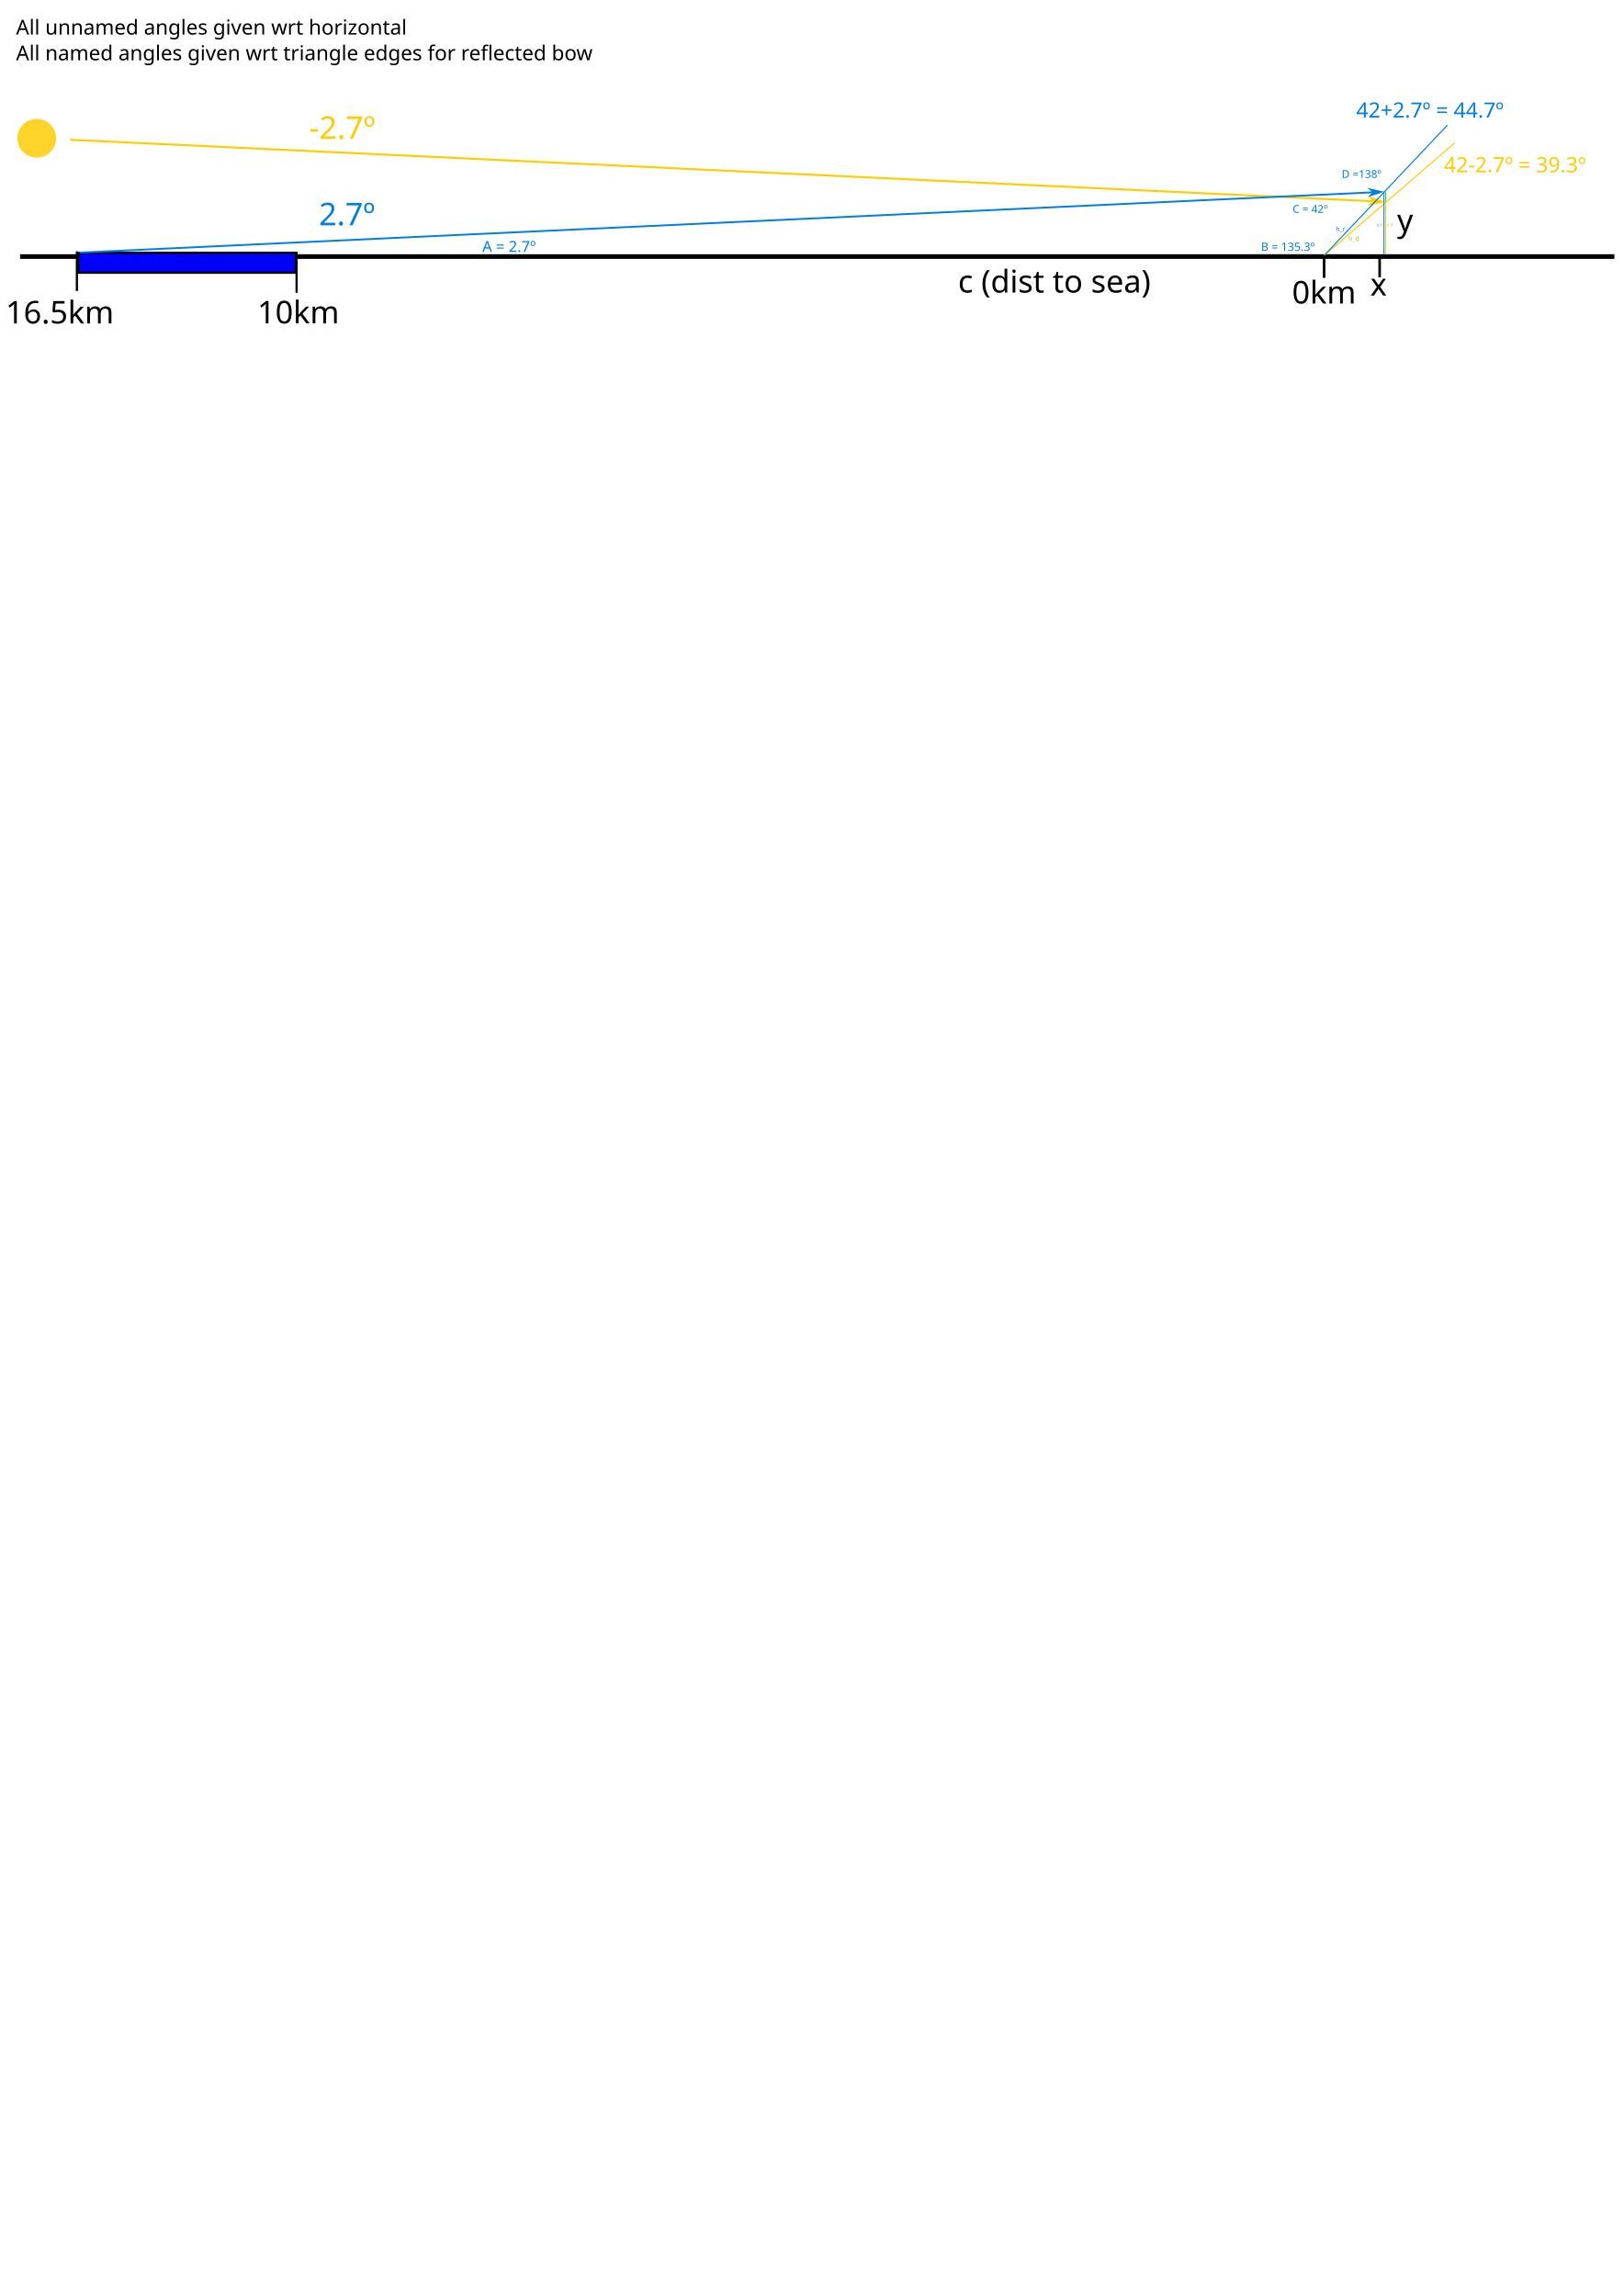
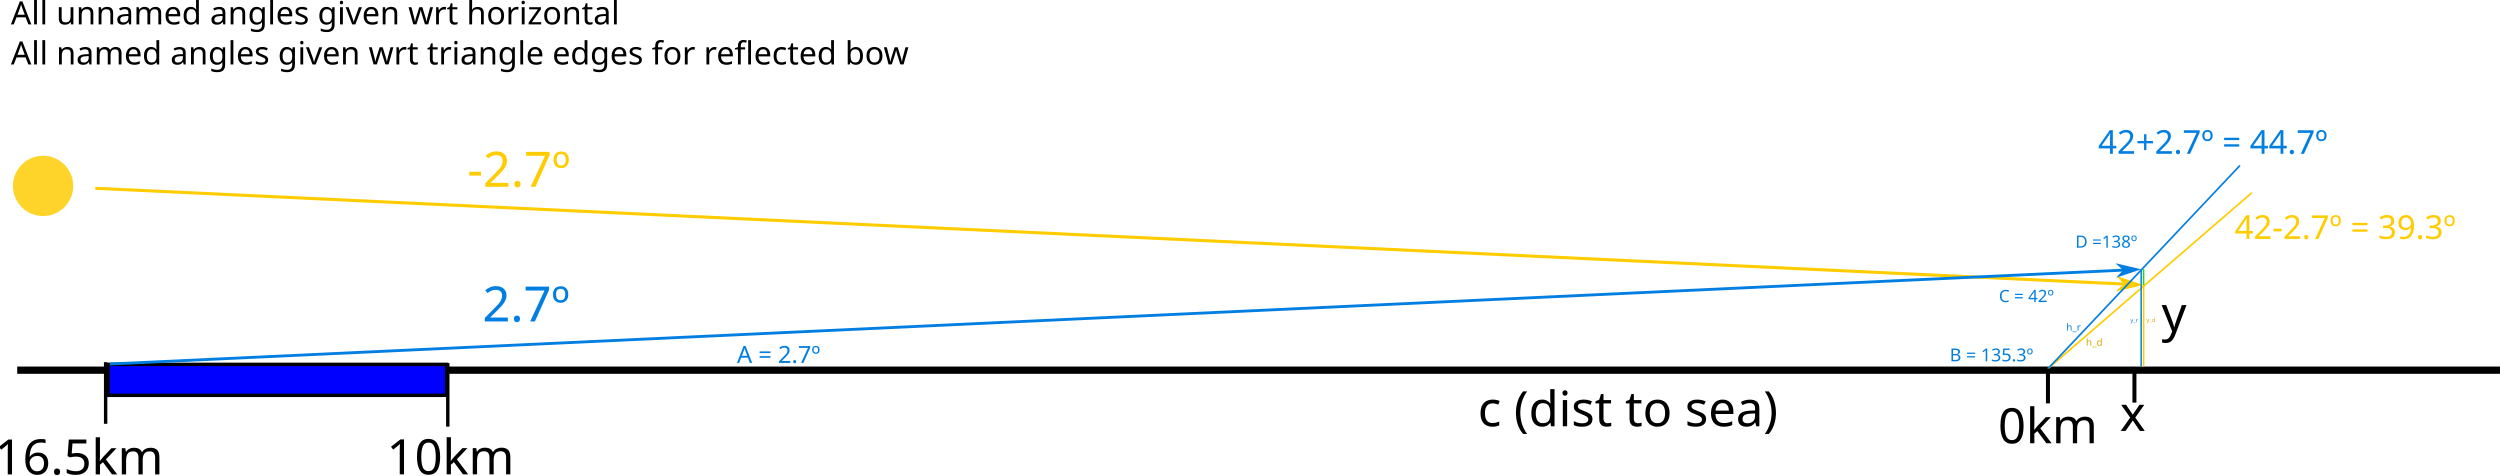
- <svg xmlns="http://www.w3.org/2000/svg" width="210mm" height="297mm" viewBox="0 0 744.094 1052.362" id="svg2" version="1.1">
+ <svg xmlns="http://www.w3.org/2000/svg" width="207.619mm" height="39.455mm" viewBox="0 0 735.657 139.803" id="svg2" version="1.1">
  <defs id="defs4">
-     <marker style="overflow:visible;" id="marker5529" refX="0.0" refY="0.0" orient="auto">
-       <path transform="scale(0.4) rotate(180) translate(10,0)" style="fill-rule:evenodd;fill:context-stroke;stroke:context-stroke;stroke-width:1.0pt;" d="M 0.0,0.0 L 5.0,-5.0 L -12.5,0.0 L 5.0,5.0 L 0.0,0.0 z " id="path5277" />
+     <marker style="overflow:visible" id="marker5529" refX="0" refY="0" orient="auto">
+       <path transform="matrix(-0.4,0,0,-0.4,-4,0)" style="fill:context-stroke;fill-rule:evenodd;stroke:context-stroke;stroke-width:1pt" d="M 0,0 5,-5 -12.5,0 5,5 Z" id="path5277" />
    </marker>
-     <marker orient="auto" refY="0.0" refX="0.0" id="marker13084" style="overflow:visible">
-       <path id="path13086" d="M 0.0,0.0 L 5.0,-5.0 L -12.5,0.0 L 5.0,5.0 L 0.0,0.0 z " style="fill-rule:evenodd;stroke:#00b4e1;stroke-width:1pt;stroke-opacity:1;fill:#00b4e1;fill-opacity:1" transform="scale(0.4) translate(10,0)" />
+     <marker orient="auto" refY="0" refX="0" id="marker13084" style="overflow:visible">
+       <path id="path13086" d="M 0,0 5,-5 -12.5,0 5,5 Z" style="fill:#00b4e1;fill-opacity:1;fill-rule:evenodd;stroke:#00b4e1;stroke-width:1pt;stroke-opacity:1" transform="matrix(0.4,0,0,0.4,4,0)" />
    </marker>
-     <marker orient="auto" refY="0.0" refX="0.0" id="Arrow1Mend" style="overflow:visible;">
-       <path id="path12275" d="M 0.0,0.0 L 5.0,-5.0 L -12.5,0.0 L 5.0,5.0 L 0.0,0.0 z " style="fill-rule:evenodd;stroke:#ff0000;stroke-width:1pt;stroke-opacity:1;fill:#ff0000;fill-opacity:1" transform="scale(0.4) rotate(180) translate(10,0)" />
+     <marker orient="auto" refY="0" refX="0" id="Arrow1Mend" style="overflow:visible">
+       <path id="path12275" d="M 0,0 5,-5 -12.5,0 5,5 Z" style="fill:#ff0000;fill-opacity:1;fill-rule:evenodd;stroke:#ff0000;stroke-width:1pt;stroke-opacity:1" transform="matrix(-0.4,0,0,-0.4,-4,0)" />
    </marker>
-     <marker orient="auto" refY="0.0" refX="0.0" id="marker12767" style="overflow:visible;">
-       <path id="path12287" style="fill-rule:evenodd;stroke-width:0.625;stroke-linejoin:round;stroke:#ff0000;stroke-opacity:1;fill:#ff0000;fill-opacity:1" d="M 8.719,4.034 L -2.207,0.016 L 8.719,-4.002 C 6.973,-1.63 6.983,1.616 8.719,4.034 z " transform="scale(1.1) rotate(180) translate(1,0)" />
+     <marker orient="auto" refY="0" refX="0" id="marker12767" style="overflow:visible">
+       <path id="path12287" style="fill:#ff0000;fill-opacity:1;fill-rule:evenodd;stroke:#ff0000;stroke-width:0.625;stroke-linejoin:round;stroke-opacity:1" d="M 8.719,4.034 -2.207,0.016 8.719,-4.002 c -1.745,2.372 -1.735,5.617 -6e-7,8.035 z" transform="matrix(-1.1,0,0,-1.1,-1.1,0)" />
    </marker>
-     <marker orient="auto" refY="0.0" refX="0.0" id="Arrow1Mstart" style="overflow:visible">
-       <path id="path12272" d="M 0.0,0.0 L 5.0,-5.0 L -12.5,0.0 L 5.0,5.0 L 0.0,0.0 z " style="fill-rule:evenodd;stroke:#000000;stroke-width:1pt;stroke-opacity:1;fill:#007ee1;fill-opacity:1" transform="scale(0.4) translate(10,0)" />
+     <marker orient="auto" refY="0" refX="0" id="Arrow1Mstart" style="overflow:visible">
+       <path id="path12272" d="M 0,0 5,-5 -12.5,0 5,5 Z" style="fill:#007ee1;fill-opacity:1;fill-rule:evenodd;stroke:#000000;stroke-width:1pt;stroke-opacity:1" transform="matrix(0.4,0,0,0.4,4,0)" />
    </marker>
-     <marker orient="auto" refY="0.0" refX="0.0" id="marker12522" style="overflow:visible">
-       <path id="path12266" d="M 0.0,0.0 L 5.0,-5.0 L -12.5,0.0 L 5.0,5.0 L 0.0,0.0 z " style="fill-rule:evenodd;stroke:#007ee1;stroke-width:1pt;stroke-opacity:1;fill:#007ee1;fill-opacity:1" transform="scale(0.8) translate(12.5,0)" />
+     <marker orient="auto" refY="0" refX="0" id="marker12522" style="overflow:visible">
+       <path id="path12266" d="M 0,0 5,-5 -12.5,0 5,5 Z" style="fill:#007ee1;fill-opacity:1;fill-rule:evenodd;stroke:#007ee1;stroke-width:1pt;stroke-opacity:1" transform="matrix(0.8,0,0,0.8,10,0)" />
    </marker>
    <marker style="overflow:visible" id="marker12138" refX="0" refY="0" orient="auto">
      <path transform="matrix(-1.1,0,0,-1.1,-1.1,0)" d="M 8.719,4.034 -2.207,0.016 8.719,-4.002 c -1.745,2.372 -1.735,5.617 -6e-7,8.035 z" style="fill:#007ee1;fill-opacity:1;fill-rule:evenodd;stroke:#007ee1;stroke-width:0.625;stroke-linejoin:round;stroke-opacity:1" id="path12140" />
    </marker>
    <marker style="overflow:visible" id="marker12002" refX="0" refY="0" orient="auto">
-       <path transform="matrix(0.8,0,0,0.8,10,0)" style="fill:#007ee1;fill-opacity:1;fill-rule:evenodd;stroke:#007ee1;stroke-width:1pt;stroke-opacity:1" d="M 0,0 5,-5 -12.5,0 5,5 0,0 Z" id="path12004" />
+       <path transform="matrix(0.8,0,0,0.8,10,0)" style="fill:#007ee1;fill-opacity:1;fill-rule:evenodd;stroke:#007ee1;stroke-width:1pt;stroke-opacity:1" d="M 0,0 5,-5 -12.5,0 5,5 Z" id="path12004" />
    </marker>
-     <marker orient="auto" refY="0.0" refX="0.0" id="marker8391" style="overflow:visible">
-       <path id="path8393" d="M 0.0,0.0 L 5.0,-5.0 L -12.5,0.0 L 5.0,5.0 L 0.0,0.0 z " style="fill-rule:evenodd;stroke:#007ee1;stroke-width:1pt;stroke-opacity:1;fill:#007ee1;fill-opacity:1" transform="scale(0.8) translate(12.5,0)" />
+     <marker orient="auto" refY="0" refX="0" id="marker8391" style="overflow:visible">
+       <path id="path8393" d="M 0,0 5,-5 -12.5,0 5,5 Z" style="fill:#007ee1;fill-opacity:1;fill-rule:evenodd;stroke:#007ee1;stroke-width:1pt;stroke-opacity:1" transform="matrix(0.8,0,0,0.8,10,0)" />
    </marker>
-     <marker orient="auto" refY="0.0" refX="0.0" id="Arrow2Lend" style="overflow:visible;">
-       <path id="path4188" style="fill-rule:evenodd;stroke-width:0.625;stroke-linejoin:round;stroke:#ff0000;stroke-opacity:1;fill:#ff0000;fill-opacity:1" d="M 8.719,4.034 L -2.207,0.016 L 8.719,-4.002 C 6.973,-1.63 6.983,1.616 8.719,4.034 z " transform="scale(1.1) rotate(180) translate(1,0)" />
+     <marker orient="auto" refY="0" refX="0" id="Arrow2Lend" style="overflow:visible">
+       <path id="path4188" style="fill:#ff0000;fill-opacity:1;fill-rule:evenodd;stroke:#ff0000;stroke-width:0.625;stroke-linejoin:round;stroke-opacity:1" d="M 8.719,4.034 -2.207,0.016 8.719,-4.002 c -1.745,2.372 -1.735,5.617 -6e-7,8.035 z" transform="matrix(-1.1,0,0,-1.1,-1.1,0)" />
    </marker>
-     <marker orient="auto" refY="0.0" refX="0.0" id="Arrow1Lend" style="overflow:visible;">
-       <path id="path4170" d="M 0.0,0.0 L 5.0,-5.0 L -12.5,0.0 L 5.0,5.0 L 0.0,0.0 z " style="fill-rule:evenodd;stroke:#ff0000;stroke-width:1pt;stroke-opacity:1;fill:#ff0000;fill-opacity:1" transform="scale(0.8) rotate(180) translate(12.5,0)" />
+     <marker orient="auto" refY="0" refX="0" id="Arrow1Lend" style="overflow:visible">
+       <path id="path4170" d="M 0,0 5,-5 -12.5,0 5,5 Z" style="fill:#ff0000;fill-opacity:1;fill-rule:evenodd;stroke:#ff0000;stroke-width:1pt;stroke-opacity:1" transform="matrix(-0.8,0,0,-0.8,-10,0)" />
    </marker>
-     <marker orient="auto" refY="0.0" refX="0.0" id="Arrow1Lstart" style="overflow:visible">
-       <path id="path4167" d="M 0.0,0.0 L 5.0,-5.0 L -12.5,0.0 L 5.0,5.0 L 0.0,0.0 z " style="fill-rule:evenodd;stroke:#000000;stroke-width:1pt;stroke-opacity:1;fill:#000000;fill-opacity:1" transform="scale(0.8) translate(12.5,0)" />
+     <marker orient="auto" refY="0" refX="0" id="Arrow1Lstart" style="overflow:visible">
+       <path id="path4167" d="M 0,0 5,-5 -12.5,0 5,5 Z" style="fill:#000000;fill-opacity:1;fill-rule:evenodd;stroke:#000000;stroke-width:1pt;stroke-opacity:1" transform="matrix(0.8,0,0,0.8,10,0)" />
    </marker>
    <linearGradient id="linearGradient4300">
      <stop style="stop-color:#650000;stop-opacity:1;" offset="0" id="stop4302" />
    </linearGradient>
    <marker orient="auto" refY="0" refX="0" id="Arrow2Lend-6" style="overflow:visible">
      <path id="path4188-7" style="fill:#ff0000;fill-opacity:1;fill-rule:evenodd;stroke:#ff0000;stroke-width:0.625;stroke-linejoin:round;stroke-opacity:1" d="M 8.719,4.034 -2.207,0.016 8.719,-4.002 c -1.745,2.372 -1.735,5.617 -6e-7,8.035 z" transform="matrix(-1.1,0,0,-1.1,-1.1,0)" />
    </marker>
    <marker orient="auto" refY="0" refX="0" id="Arrow2Lend-6-3" style="overflow:visible">
      <path id="path4188-7-5" style="fill:#ff0000;fill-opacity:1;fill-rule:evenodd;stroke:#ff0000;stroke-width:0.625;stroke-linejoin:round;stroke-opacity:1" d="M 8.719,4.034 -2.207,0.016 8.719,-4.002 c -1.745,2.372 -1.735,5.617 -6e-7,8.035 z" transform="matrix(-1.1,0,0,-1.1,-1.1,0)" />
    </marker>
    <marker orient="auto" refY="0" refX="0" id="Arrow2Lend-6-3-9" style="overflow:visible">
      <path id="path4188-7-5-1" style="fill:#007ee1;fill-opacity:1;fill-rule:evenodd;stroke:#007ee1;stroke-width:0.625;stroke-linejoin:round;stroke-opacity:1" d="M 8.719,4.034 -2.207,0.016 8.719,-4.002 c -1.745,2.372 -1.735,5.617 -6e-7,8.035 z" transform="matrix(-1.1,0,0,-1.1,-1.1,0)" />
    </marker>
    <marker orient="auto" refY="0" refX="0" id="marker8391-9" style="overflow:visible">
-       <path id="path8393-3" d="M 0,0 5,-5 -12.5,0 5,5 0,0 Z" style="fill:#007ee1;fill-opacity:1;fill-rule:evenodd;stroke:#007ee1;stroke-width:1pt;stroke-opacity:1" transform="matrix(0.8,0,0,0.8,10,0)" />
+       <path id="path8393-3" d="M 0,0 5,-5 -12.5,0 5,5 Z" style="fill:#007ee1;fill-opacity:1;fill-rule:evenodd;stroke:#007ee1;stroke-width:1pt;stroke-opacity:1" transform="matrix(0.8,0,0,0.8,10,0)" />
    </marker>
    <marker orient="auto" refY="0" refX="0" id="Arrow2Lend-6-6" style="overflow:visible">
      <path id="path4188-7-2" style="fill:#ff0000;fill-opacity:1;fill-rule:evenodd;stroke:#ff0000;stroke-width:0.625;stroke-linejoin:round;stroke-opacity:1" d="M 8.719,4.034 -2.207,0.016 8.719,-4.002 c -1.745,2.372 -1.735,5.617 -6e-7,8.035 z" transform="matrix(-1.1,0,0,-1.1,-1.1,0)" />
    </marker>
    <marker orient="auto" refY="0" refX="0" id="marker8391-6" style="overflow:visible">
-       <path id="path8393-1" d="M 0,0 5,-5 -12.5,0 5,5 0,0 Z" style="fill:#007ee1;fill-opacity:1;fill-rule:evenodd;stroke:#007ee1;stroke-width:1pt;stroke-opacity:1" transform="matrix(0.8,0,0,0.8,10,0)" />
+       <path id="path8393-1" d="M 0,0 5,-5 -12.5,0 5,5 Z" style="fill:#007ee1;fill-opacity:1;fill-rule:evenodd;stroke:#007ee1;stroke-width:1pt;stroke-opacity:1" transform="matrix(0.8,0,0,0.8,10,0)" />
    </marker>
    <marker orient="auto" refY="0" refX="0" id="Arrow2Lend-6-7-9" style="overflow:visible">
      <path id="path4188-7-0-2" style="fill:#ff0000;fill-opacity:1;fill-rule:evenodd;stroke:#ff0000;stroke-width:0.625;stroke-linejoin:round;stroke-opacity:1" d="M 8.719,4.034 -2.207,0.016 8.719,-4.002 c -1.745,2.372 -1.735,5.617 -6e-7,8.035 z" transform="matrix(-1.1,0,0,-1.1,-1.1,0)" />
    </marker>
    <marker orient="auto" refY="0" refX="0" id="marker8391-9-0" style="overflow:visible">
-       <path id="path8393-3-2" d="M 0,0 5,-5 -12.5,0 5,5 0,0 Z" style="fill:#007ee1;fill-opacity:1;fill-rule:evenodd;stroke:#007ee1;stroke-width:1pt;stroke-opacity:1" transform="matrix(0.8,0,0,0.8,10,0)" />
+       <path id="path8393-3-2" d="M 0,0 5,-5 -12.5,0 5,5 Z" style="fill:#007ee1;fill-opacity:1;fill-rule:evenodd;stroke:#007ee1;stroke-width:1pt;stroke-opacity:1" transform="matrix(0.8,0,0,0.8,10,0)" />
    </marker>
    <marker orient="auto" refY="0" refX="0" id="Arrow1Mend-1" style="overflow:visible">
-       <path id="path12275-9" d="M 0,0 5,-5 -12.5,0 5,5 0,0 Z" style="fill:#ffa000;fill-opacity:1;fill-rule:evenodd;stroke:#ffa000;stroke-width:1pt;stroke-opacity:1" transform="matrix(-0.4,0,0,-0.4,-4,0)" />
+       <path id="path12275-9" d="M 0,0 5,-5 -12.5,0 5,5 Z" style="fill:#ffa000;fill-opacity:1;fill-rule:evenodd;stroke:#ffa000;stroke-width:1pt;stroke-opacity:1" transform="matrix(-0.4,0,0,-0.4,-4,0)" />
    </marker>
    <marker orient="auto" refY="0" refX="0" id="Arrow1Mend-3" style="overflow:visible">
-       <path id="path12275-5" d="M 0,0 5,-5 -12.5,0 5,5 0,0 Z" style="fill:#ff0000;fill-opacity:1;fill-rule:evenodd;stroke:#ff0000;stroke-width:1pt;stroke-opacity:1" transform="matrix(-0.4,0,0,-0.4,-4,0)" />
+       <path id="path12275-5" d="M 0,0 5,-5 -12.5,0 5,5 Z" style="fill:#ff0000;fill-opacity:1;fill-rule:evenodd;stroke:#ff0000;stroke-width:1pt;stroke-opacity:1" transform="matrix(-0.4,0,0,-0.4,-4,0)" />
    </marker>
    <marker orient="auto" refY="0" refX="0" id="Arrow1Mend-2" style="overflow:visible">
-       <path id="path12275-91" d="M 0,0 5,-5 -12.5,0 5,5 0,0 Z" style="fill:#ff0000;fill-opacity:1;fill-rule:evenodd;stroke:#ff0000;stroke-width:1pt;stroke-opacity:1" transform="matrix(-0.4,0,0,-0.4,-4,0)" />
+       <path id="path12275-91" d="M 0,0 5,-5 -12.5,0 5,5 Z" style="fill:#ff0000;fill-opacity:1;fill-rule:evenodd;stroke:#ff0000;stroke-width:1pt;stroke-opacity:1" transform="matrix(-0.4,0,0,-0.4,-4,0)" />
    </marker>
    <marker orient="auto" refY="0" refX="0" id="Arrow1Mend-7" style="overflow:visible">
-       <path id="path12275-0" d="M 0,0 5,-5 -12.5,0 5,5 0,0 Z" style="fill:#000000;fill-opacity:1;fill-rule:evenodd;stroke:none;stroke-width:1pt;stroke-opacity:1" transform="matrix(-0.4,0,0,-0.4,-4,0)" />
+       <path id="path12275-0" d="M 0,0 5,-5 -12.5,0 5,5 Z" style="fill:#000000;fill-opacity:1;fill-rule:evenodd;stroke:none;stroke-width:1pt;stroke-opacity:1" transform="matrix(-0.4,0,0,-0.4,-4,0)" />
    </marker>
    <marker orient="auto" refY="0" refX="0" id="Arrow1Mend-36" style="overflow:visible">
-       <path id="path12275-06" d="M 0,0 5,-5 -12.5,0 5,5 0,0 Z" style="fill:#ffa000;fill-opacity:1;fill-rule:evenodd;stroke:#ffa000;stroke-width:1pt;stroke-opacity:1" transform="matrix(-0.4,0,0,-0.4,-4,0)" />
+       <path id="path12275-06" d="M 0,0 5,-5 -12.5,0 5,5 Z" style="fill:#ffa000;fill-opacity:1;fill-rule:evenodd;stroke:#ffa000;stroke-width:1pt;stroke-opacity:1" transform="matrix(-0.4,0,0,-0.4,-4,0)" />
    </marker>
    <marker orient="auto" refY="0" refX="0" id="marker13084-3" style="overflow:visible">
-       <path id="path13086-6" d="M 0,0 5,-5 -12.5,0 5,5 0,0 Z" style="fill:#007ee1;fill-opacity:1;fill-rule:evenodd;stroke:#007ee1;stroke-width:1pt;stroke-opacity:1" transform="matrix(0.4,0,0,0.4,4,0)" />
+       <path id="path13086-6" d="M 0,0 5,-5 -12.5,0 5,5 Z" style="fill:#007ee1;fill-opacity:1;fill-rule:evenodd;stroke:#007ee1;stroke-width:1pt;stroke-opacity:1" transform="matrix(0.4,0,0,0.4,4,0)" />
    </marker>
    <marker orient="auto" refY="0" refX="0" id="Arrow1Mend-367" style="overflow:visible">
      <path id="path12275-53" d="M 0,0 5,-5 -12.5,0 5,5 Z" style="fill:#ff0000;fill-opacity:1;fill-rule:evenodd;stroke:#ff0000;stroke-width:1pt;stroke-opacity:1" transform="matrix(-0.4,0,0,-0.4,-4,0)" />
    </marker>
    <marker orient="auto" refY="0" refX="0" id="Arrow1Mend-9" style="overflow:visible">
      <path id="path12275-2" d="M 0,0 5,-5 -12.5,0 5,5 Z" style="fill:#ff0000;fill-opacity:1;fill-rule:evenodd;stroke:#ff0000;stroke-width:1pt;stroke-opacity:1" transform="matrix(-0.4,0,0,-0.4,-4,0)" />
    </marker>
    <marker orient="auto" refY="0" refX="0" id="Arrow1Mend-36-0" style="overflow:visible">
      <path id="path12275-06-6" d="M 0,0 5,-5 -12.5,0 5,5 Z" style="fill:#ffa000;fill-opacity:1;fill-rule:evenodd;stroke:#ffa000;stroke-width:1pt;stroke-opacity:1" transform="matrix(-0.4,0,0,-0.4,-4,0)" />
    </marker>
    <marker orient="auto" refY="0" refX="0" id="marker13084-8" style="overflow:visible">
      <path id="path13086-9" d="M 0,0 5,-5 -12.5,0 5,5 Z" style="fill:#00b4e1;fill-opacity:1;fill-rule:evenodd;stroke:#00b4e1;stroke-width:1pt;stroke-opacity:1" transform="matrix(0.4,0,0,0.4,4,0)" />
    </marker>
    <marker orient="auto" refY="0" refX="0" id="marker13084-3-2" style="overflow:visible">
      <path id="path13086-6-6" d="M 0,0 5,-5 -12.5,0 5,5 Z" style="fill:#007ee1;fill-opacity:1;fill-rule:evenodd;stroke:#007ee1;stroke-width:1pt;stroke-opacity:1" transform="matrix(0.4,0,0,0.4,4,0)" />
    </marker>
  </defs>
-   <g id="layer1">
+   <g id="layer1" transform="translate(-4.158291,-8.657934)">
    <path style="fill:none;fill-rule:evenodd;stroke:#000000;stroke-width:2.134;stroke-linecap:butt;stroke-linejoin:miter;stroke-miterlimit:4;stroke-dasharray:none;stroke-opacity:1" d="M 9.218,117.588 H 739.815" id="path4257-4" />
    <rect style="fill:none;fill-opacity:1" id="rect4259-9" width="27.282" height="13.282" x="575.293" y="102.449" />
    <rect style="opacity:0;fill:#b30000;fill-opacity:1" id="rect4278-5" width="21.179" height="12.205" x="577.626" y="102.808" />
    <rect style="opacity:0;fill:#b30000;fill-opacity:1" id="rect4280-0" width="17.41" height="12.026" x="558.063" y="99.218" />
    <rect style="opacity:0;fill:#654700;fill-opacity:1;stroke:#000000;stroke-width:2.3;stroke-opacity:1" id="rect4282-4" width="26.025" height="19.923" x="553.037" y="93.834" />
    <rect style="opacity:0;fill:#654700;fill-opacity:1;stroke:#000000;stroke-width:2.3;stroke-opacity:1" id="rect4306-8" width="14.359" height="13.461" x="549.447" y="82.706" />
    <rect style="opacity:0;fill:#654700;fill-opacity:1;stroke:#000000;stroke-width:2.3;stroke-opacity:1" id="rect4308-7" width="48.641" height="43.794" x="530.601" y="70.321" />
    <path style="opacity:0;fill:#654700;fill-opacity:1;stroke:#000000;stroke-width:2.3;stroke-opacity:1" id="path4314-1" d="m 563.986,81.27 a 8.885,6.641 0 0 1 -6.058,6.296 l -2.826,-6.296 z" />
    <path style="fill:#ffd42a;fill-rule:evenodd;stroke:#ffcc00;stroke-width:0.907;stroke-linecap:butt;stroke-linejoin:miter;stroke-miterlimit:0;stroke-dasharray:none;stroke-opacity:1;marker-end:url(#marker5529)" d="M 32.202,64.068 633.082,92.436" id="path4257-3-5-27" />
    <text xml:space="preserve" style="font-style:normal;font-weight:normal;line-height:0%;font-family:sans-serif;letter-spacing:0px;word-spacing:0px;fill:#ffcc00;fill-opacity:1;stroke:none;stroke-width:1px;stroke-linecap:butt;stroke-linejoin:miter;stroke-opacity:1" x="141.656" y="63.62" id="text14006-6">
      <tspan id="tspan14008-1" x="141.656" y="63.62" style="font-size:14.375px;line-height:1.25;fill:#ffcc00">-2.7º</tspan>
    </text>
    <text xml:space="preserve" style="font-style:normal;font-weight:normal;line-height:0%;font-family:sans-serif;letter-spacing:0px;word-spacing:0px;fill:#007ee1;fill-opacity:1;stroke:none;stroke-width:1px;stroke-linecap:butt;stroke-linejoin:miter;stroke-opacity:1" x="146.133" y="103.26" id="text14006-0-06">
      <tspan id="tspan14008-9-15" x="146.133" y="103.26" style="font-size:14.375px;line-height:1.25">2.7º</tspan>
    </text>
    <text xml:space="preserve" style="font-style:normal;font-weight:normal;line-height:0%;font-family:sans-serif;letter-spacing:0px;word-spacing:0px;fill:#ffcc00;fill-opacity:1" x="661.716" y="78.961" id="text14006-0-3-9">
      <tspan id="tspan14008-9-6-4" x="661.716" y="78.961" style="font-size:9.709px;line-height:1.25;fill:#ffcc00">42-2.7º = 39.3º</tspan>
    </text>
    <text xml:space="preserve" style="font-style:normal;font-weight:normal;line-height:0%;font-family:sans-serif;letter-spacing:0px;word-spacing:0px;fill:#007ee1;fill-opacity:1;stroke:none;stroke-width:1px;stroke-linecap:butt;stroke-linejoin:miter;stroke-opacity:1" x="621.548" y="53.915" id="text14006-0-0-9">
      <tspan id="tspan14008-9-62-0" x="621.548" y="53.915" style="font-size:9.709px;line-height:1.25">42+2.7º = 44.7º</tspan>
    </text>
    <path style="fill:none;fill-rule:evenodd;stroke:#000000;stroke-width:1;stroke-linecap:butt;stroke-linejoin:miter;stroke-miterlimit:4;stroke-dasharray:none;stroke-opacity:1" d="m 35.237,115.235 v 18.128" id="path4146-6-9" />
    <text xml:space="preserve" style="font-style:normal;font-weight:normal;line-height:0%;font-family:sans-serif;letter-spacing:0px;word-spacing:0px;fill:#000000;fill-opacity:1;stroke:none;stroke-width:1px;stroke-linecap:butt;stroke-linejoin:miter;stroke-opacity:1" x="2.579" y="148.257" id="text14006-0-8-7">
      <tspan id="tspan14008-9-7-7" x="2.579" y="148.257" style="font-size:14.375px;line-height:1.25">16.5km</tspan>
    </text>
    <path style="fill:#ffcc00;fill-rule:evenodd;stroke:#ffcc00;stroke-width:0.445;stroke-linecap:butt;stroke-linejoin:miter;stroke-miterlimit:4;stroke-dasharray:none;stroke-dashoffset:0;stroke-opacity:1" d="M 634.957,92.529 V 116.55" id="path4146-5-5" />
    <path style="fill:none;fill-rule:evenodd;stroke:#000000;stroke-width:1;stroke-linecap:butt;stroke-linejoin:miter;stroke-miterlimit:4;stroke-dasharray:none;stroke-opacity:1" d="m 135.923,115.52 v 18.68" id="path4146-6-1-9-9" />
    <text xml:space="preserve" style="font-style:normal;font-weight:normal;line-height:0%;font-family:sans-serif;letter-spacing:0px;word-spacing:0px;fill:#000000;fill-opacity:1;stroke:none;stroke-width:1px;stroke-linecap:butt;stroke-linejoin:miter;stroke-opacity:1" x="117.929" y="148.23" id="text14006-0-8-9-2-77">
      <tspan id="tspan14008-9-7-2-2-6" x="117.929" y="148.23" style="font-size:14.375px;line-height:1.25">10km</tspan>
    </text>
    <rect style="fill:#0000ff;fill-rule:evenodd;stroke:#000000;stroke-width:1.008px;stroke-linecap:butt;stroke-linejoin:miter;stroke-opacity:1" id="rect5447-7" width="99.655" height="9.12" x="35.929" y="115.878" />
    <text xml:space="preserve" style="font-style:normal;font-weight:normal;line-height:0%;font-family:sans-serif;letter-spacing:0px;word-spacing:0px;fill:#000000;fill-opacity:1;stroke:none;stroke-width:1px;stroke-linecap:butt;stroke-linejoin:miter;stroke-opacity:1" x="592.104" y="139.104" id="text14006-0-8-9-2-7-3">
      <tspan id="tspan14008-9-7-2-2-3-6" x="592.104" y="139.104" style="font-size:14.375px;line-height:1.25">0km</tspan>
    </text>
    <text xml:space="preserve" style="font-style:normal;font-weight:normal;line-height:0%;font-family:sans-serif;letter-spacing:0px;word-spacing:0px;fill:#000000;fill-opacity:1;stroke:none;stroke-width:1px;stroke-linecap:butt;stroke-linejoin:miter;stroke-opacity:1" x="7.356" y="15.832" id="text9049-5">
      <tspan id="tspan9051-6" x="7.356" y="15.832" style="font-size:9.442px;line-height:1.25">All unnamed angles given wrt horizontal</tspan>
      <tspan x="7.356" y="27.634" id="tspan3507-3" style="font-size:9.442px;line-height:1.25">All named angles given wrt triangle edges for reflected bow</tspan>
    </text>
    <path id="path6781-3" d="M 606.797,117.15 666.806,65.364" style="fill:#ffcc00;fill-rule:evenodd;stroke:#ffcc00;stroke-width:0.5;stroke-linecap:butt;stroke-linejoin:miter;stroke-miterlimit:4;stroke-dasharray:none;stroke-opacity:1" />
    <path id="path6781-7-9" d="M 606.797,117.15 663.295,57.356" style="fill:none;fill-rule:evenodd;stroke:#007ee1;stroke-width:0.5;stroke-linecap:butt;stroke-linejoin:miter;stroke-miterlimit:4;stroke-dasharray:none;stroke-opacity:1" />
    <path style="fill:none;fill-rule:evenodd;stroke:#007ee1;stroke-width:0.437;stroke-linecap:butt;stroke-linejoin:miter;stroke-miterlimit:4;stroke-dasharray:none;stroke-dashoffset:0;stroke-opacity:1" d="M 634.225,87.904 V 116.501" id="path4146-5-6-0" />
    <path style="fill:none;fill-rule:evenodd;stroke:#00e800;stroke-width:0.389;stroke-linecap:butt;stroke-linejoin:miter;stroke-miterlimit:4;stroke-dasharray:none;stroke-dashoffset:0;stroke-opacity:1" d="m 634.971,87.87 v 4.657" id="path4146-5-6-2-88" />
    <path style="fill:none;fill-rule:evenodd;stroke:#000000;stroke-width:1.179;stroke-linecap:butt;stroke-linejoin:miter;stroke-miterlimit:4;stroke-dasharray:none;stroke-opacity:1" d="m 632.244,116.924 v 10.204" id="path4146-3-3" />
    <path style="fill:none;fill-rule:evenodd;stroke:#000000;stroke-width:1.179;stroke-linecap:butt;stroke-linejoin:miter;stroke-miterlimit:4;stroke-dasharray:none;stroke-opacity:1" d="m 606.797,117.15 v 10.204" id="path4146-3-3-6" />
    <text xml:space="preserve" style="font-style:normal;font-weight:normal;line-height:0%;font-family:sans-serif;letter-spacing:0px;word-spacing:0px;fill:#000000;fill-opacity:1;stroke:none;stroke-width:1px;stroke-linecap:butt;stroke-linejoin:miter;stroke-opacity:1" x="627.947" y="135.473" id="text14006-0-8-9-2-7-7-8">
      <tspan id="tspan14008-9-7-2-2-3-5-5" x="627.947" y="135.473" style="font-size:14.375px;line-height:1.25">x</tspan>
    </text>
    <text xml:space="preserve" style="font-style:normal;font-weight:normal;line-height:0%;font-family:sans-serif;letter-spacing:0px;word-spacing:0px;fill:#000000;fill-opacity:1;stroke:none;stroke-width:1px;stroke-linecap:butt;stroke-linejoin:miter;stroke-opacity:1" x="640.234" y="106.136" id="text14006-0-8-9-2-7-7-9-6">
      <tspan id="tspan14008-9-7-2-2-3-5-2-1" x="640.234" y="106.136" style="font-size:14.375px;line-height:1.25">y</tspan>
    </text>
    <text xml:space="preserve" style="font-style:normal;font-weight:normal;line-height:0%;font-family:sans-serif;letter-spacing:0px;word-spacing:0px;fill:#d4aa00;fill-opacity:1;stroke:none;stroke-width:1px;stroke-linecap:butt;stroke-linejoin:miter;stroke-opacity:1" x="617.976" y="110.404" id="text14006-0-8-9-2-7-7-9-1-1">
      <tspan id="tspan14008-9-7-2-2-3-5-2-2-5" x="617.976" y="110.404" style="font-size:2.92px;line-height:1.25;fill:#d4aa00">h_d</tspan>
    </text>
    <text xml:space="preserve" style="font-style:normal;font-weight:normal;line-height:0%;font-family:sans-serif;letter-spacing:0px;word-spacing:0px;fill:#007ee1;fill-opacity:1;stroke:none;stroke-width:1px;stroke-linecap:butt;stroke-linejoin:miter;stroke-opacity:1" x="631.041" y="103.482" id="text14006-0-8-9-2-7-7-9-1-9-98">
      <tspan id="tspan14008-9-7-2-2-3-5-2-2-3-4" x="631.041" y="103.482" style="font-size:1.663px;line-height:1.25">y_r</tspan>
    </text>
    <text xml:space="preserve" style="font-style:normal;font-weight:normal;line-height:0%;font-family:sans-serif;letter-spacing:0px;word-spacing:0px;fill:#000000;fill-opacity:1;stroke:none;stroke-width:1px;stroke-linecap:butt;stroke-linejoin:miter;stroke-opacity:1" x="439.031" y="134.091" id="text14006-0-8-9-2-7-7-9-19-8">
      <tspan id="tspan14008-9-7-2-2-3-5-2-4-1" x="439.031" y="134.091" style="font-size:14.375px;line-height:1.25">c (dist to sea)</tspan>
    </text>
    <text xml:space="preserve" style="font-style:normal;font-weight:normal;line-height:0%;font-family:sans-serif;letter-spacing:0px;word-spacing:0px;fill:#007ee1;fill-opacity:1;stroke:none;stroke-width:1px;stroke-linecap:butt;stroke-linejoin:miter;stroke-opacity:1" x="577.892" y="114.983" id="text14006-0-7-0">
      <tspan id="tspan14008-9-8-3" x="577.892" y="114.983" style="font-size:5.26px;line-height:1.25">B = 135.3º</tspan>
    </text>
    <text xml:space="preserve" style="font-style:normal;font-weight:normal;line-height:0%;font-family:sans-serif;letter-spacing:0px;word-spacing:0px;fill:#007ee1;fill-opacity:1;stroke:none;stroke-width:1px;stroke-linecap:butt;stroke-linejoin:miter;stroke-opacity:1" x="592.36" y="97.537" id="text14006-0-7-4-0">
      <tspan id="tspan14008-9-8-5-4" x="592.36" y="97.537" style="font-size:4.986px;line-height:1.25">C = 42º</tspan>
    </text>
    <text xml:space="preserve" style="font-style:normal;font-weight:normal;line-height:0%;font-family:sans-serif;letter-spacing:0px;word-spacing:0px;fill:#007ee1;fill-opacity:1;stroke:none;stroke-width:1px;stroke-linecap:butt;stroke-linejoin:miter;stroke-opacity:1" x="221.031" y="115.455" id="text14006-0-6-4">
      <tspan id="tspan14008-9-1-4" x="221.031" y="115.455" style="font-size:6.965px;line-height:1.25">A = 2.7º</tspan>
    </text>
    <text xml:space="preserve" style="font-style:normal;font-weight:normal;line-height:0%;font-family:sans-serif;letter-spacing:0px;word-spacing:0px;fill:#007ee1;fill-opacity:1;stroke:none;stroke-width:1px;stroke-linecap:butt;stroke-linejoin:miter;stroke-opacity:1" x="614.851" y="81.547" id="text14006-0-7-4-7-4">
      <tspan id="tspan14008-9-8-5-5-7" x="614.851" y="81.547" style="font-size:4.986px;line-height:1.25">D =138º</tspan>
    </text>
    <text xml:space="preserve" style="font-style:normal;font-weight:normal;line-height:0%;font-family:sans-serif;letter-spacing:0px;word-spacing:0px;fill:#007ee1;fill-opacity:1;stroke:none;stroke-width:1px;stroke-linecap:butt;stroke-linejoin:miter;stroke-opacity:1" x="612.177" y="105.968" id="text14006-0-8-9-2-7-7-9-1-9-3-6">
      <tspan id="tspan14008-9-7-2-2-3-5-2-2-3-5-3" x="612.177" y="105.968" style="font-size:2.92px;line-height:1.25">h_r</tspan>
    </text>
    <text xml:space="preserve" style="font-style:normal;font-weight:normal;line-height:0%;font-family:sans-serif;letter-spacing:0px;word-spacing:0px;fill:#d4aa00;fill-opacity:1;stroke:none;stroke-width:1px;stroke-linecap:butt;stroke-linejoin:miter;stroke-opacity:1" x="635.76" y="103.425" id="text14006-0-8-9-2-7-7-9-1-9-9-1">
      <tspan id="tspan14008-9-7-2-2-3-5-2-2-3-1-7" x="635.76" y="103.425" style="font-size:1.663px;line-height:1.25;fill:#d4aa00">y_d</tspan>
    </text>
    <path style="fill:none;fill-rule:evenodd;stroke:#007ee1;stroke-width:0.84;stroke-linecap:butt;stroke-linejoin:miter;stroke-miterlimit:0;stroke-dasharray:none;stroke-opacity:1;marker-start:url(#marker13084-3-2)" d="M 632.582,87.976 36.476,115.768" id="path4257-3-5-6-2-9-7-5" />
    <circle style="fill:#ffd42a;fill-rule:evenodd;stroke-width:0.938" id="path373-9" cx="16.831" cy="63.365" r="8.872" />
  </g>
</svg>
